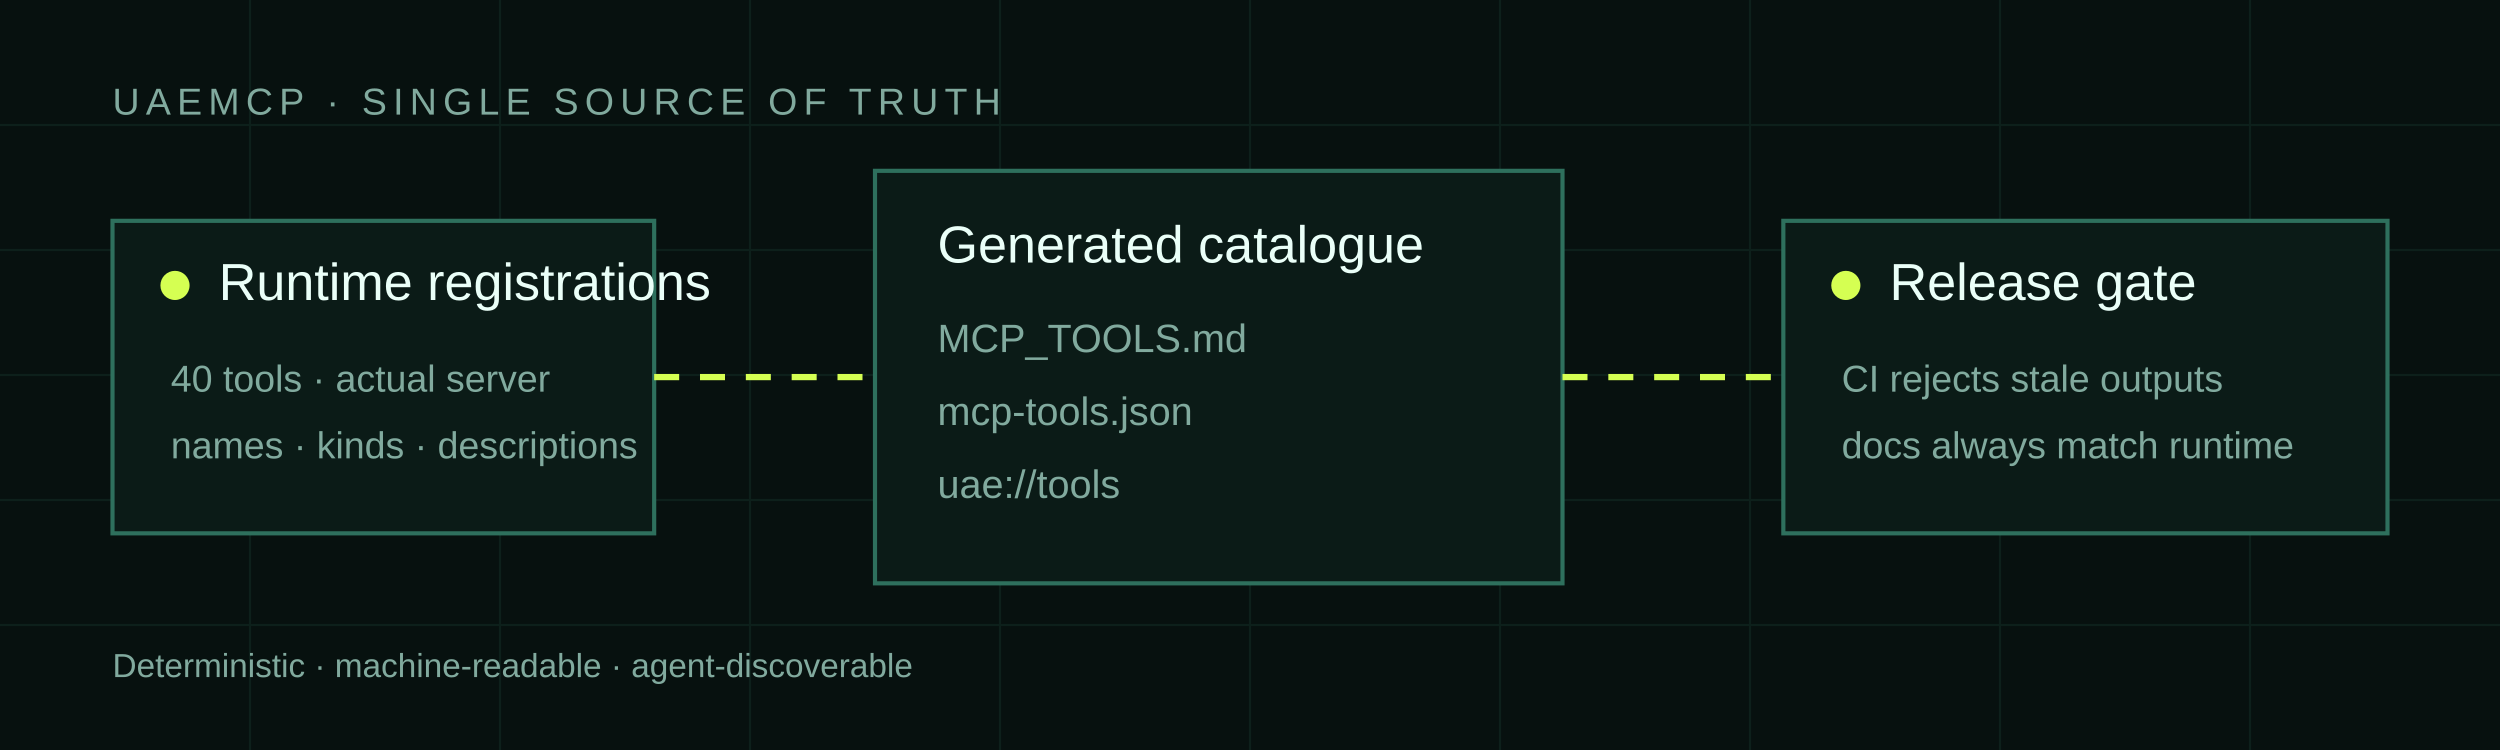
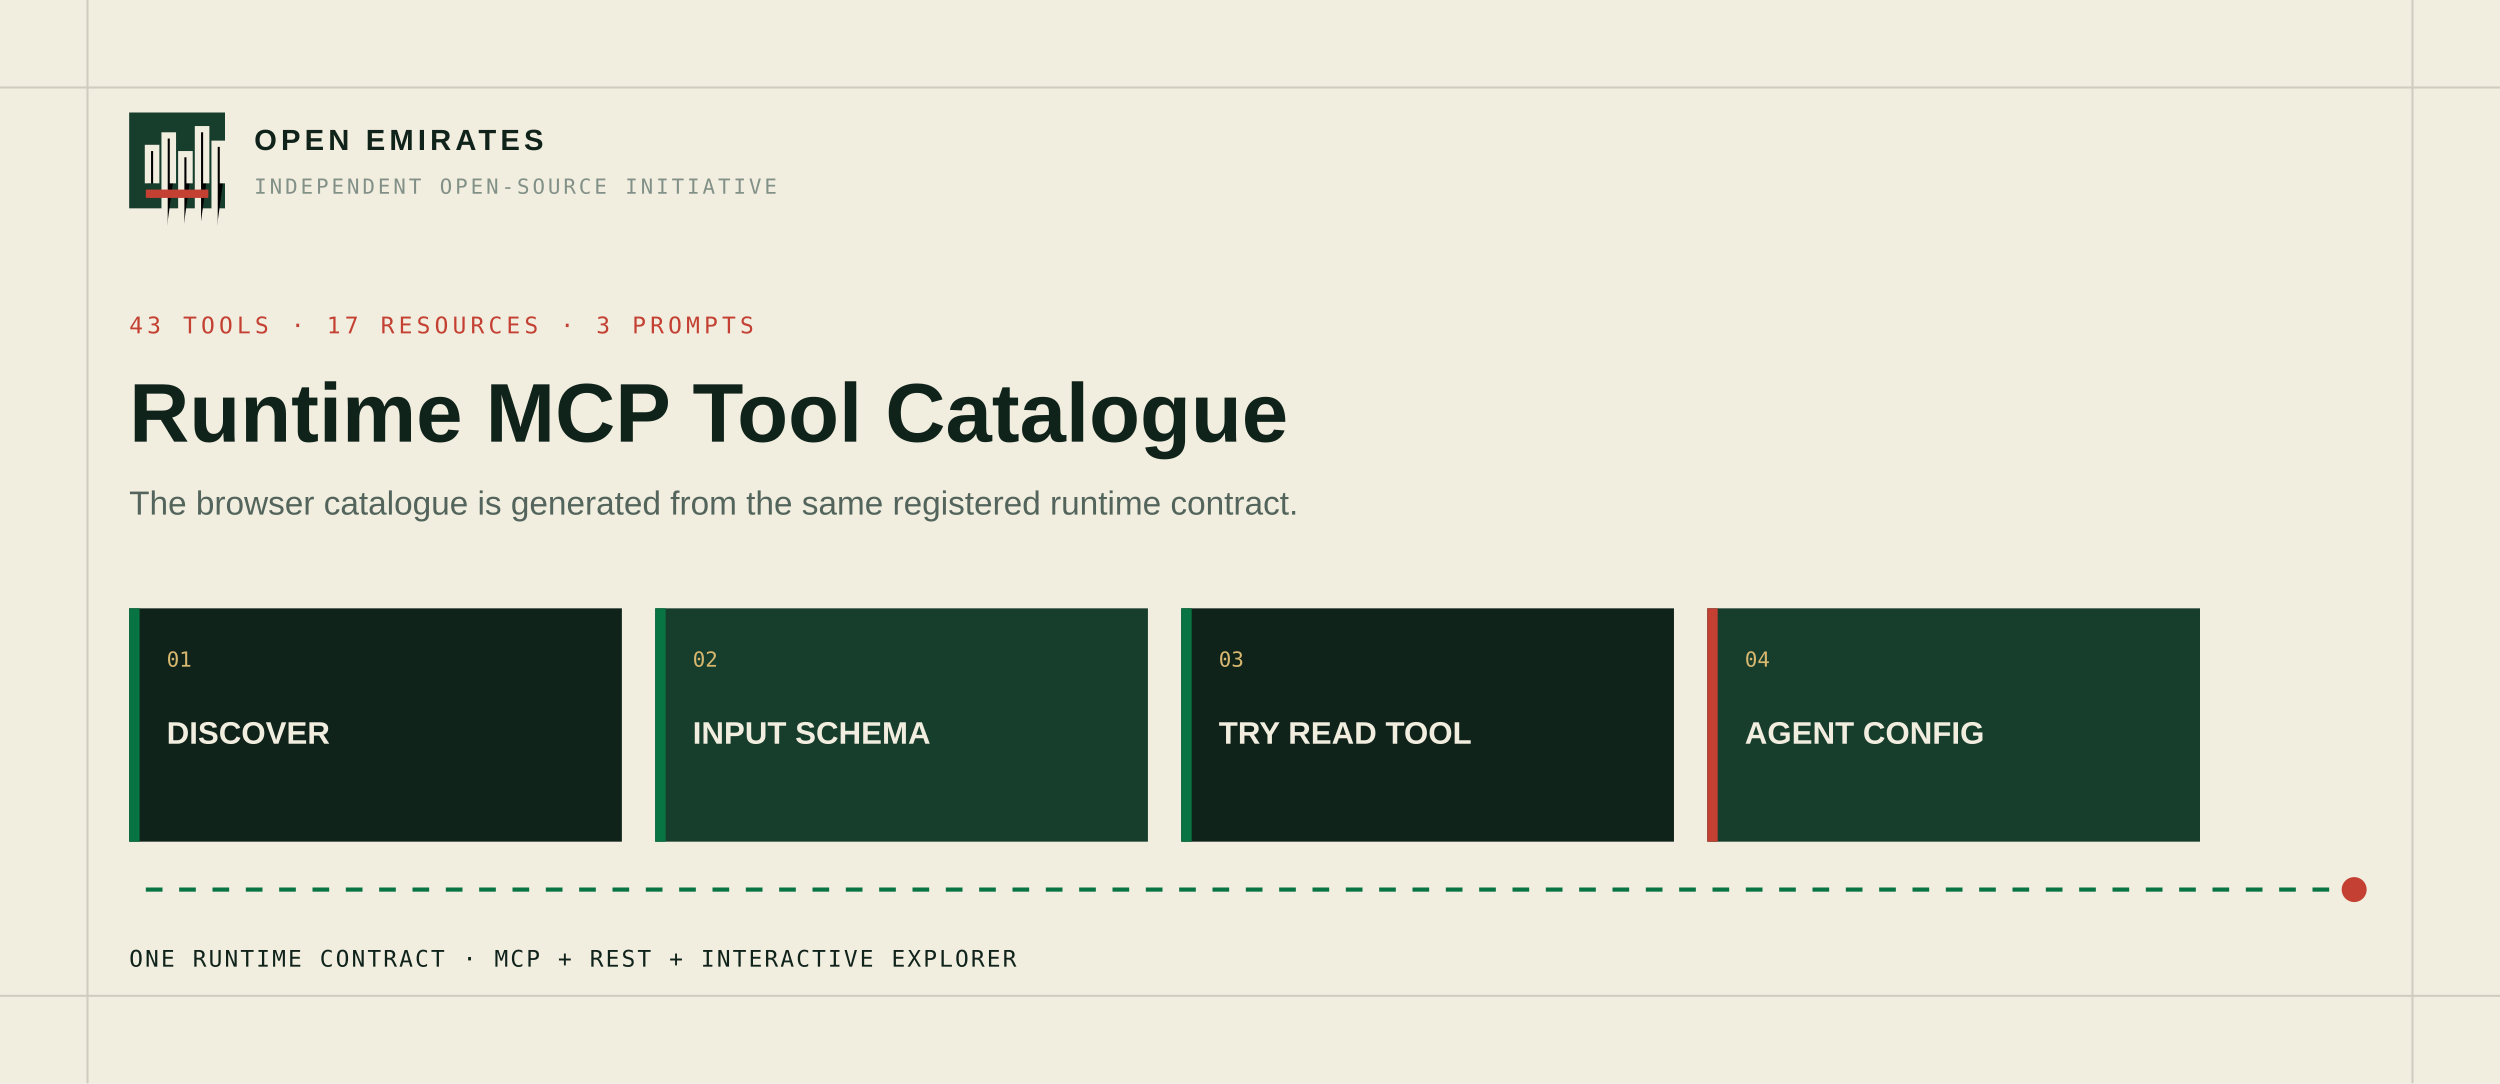
- <svg xmlns="http://www.w3.org/2000/svg" width="1200" height="360" viewBox="0 0 1200 360" role="img" aria-labelledby="title desc">
-   <style>
-     @font-face{font-family:Dubai;src:url('https://fonts.cdnfonts.com/s/10524/Dubai-Regular.woff') format('woff')}
-     .bg{fill:#07110f}.grid{stroke:#14322b;stroke-width:1}.box{fill:#0b1b17;stroke:#2e705d;stroke-width:2}.accent{fill:#d5ff52}.txt{fill:#eafff8;font-family:Dubai,Arial,sans-serif}.muted{fill:#81aa9e;font-family:Dubai,Arial,sans-serif}.flow{fill:none;stroke:#d5ff52;stroke-width:3;stroke-dasharray:12 10;animation:dash 2.2s linear infinite}.pulse{animation:pulse 2.2s ease-in-out infinite;transform-origin:center}@keyframes dash{to{stroke-dashoffset:-44}}@keyframes pulse{50%{opacity:.45}}@media(prefers-reduced-motion:reduce){.flow,.pulse{animation:none}}
-   </style>
-   <rect class="bg" width="1200" height="360" />
-   <path class="grid" d="M0 60h1200M0 120h1200M0 180h1200M0 240h1200M0 300h1200M120 0v360M240 0v360M360 0v360M480 0v360M600 0v360M720 0v360M840 0v360M960 0v360M1080 0v360" opacity=".45" />
-   <text class="muted" x="54" y="55" font-size="18" letter-spacing="3">UAEMCP · SINGLE SOURCE OF TRUTH</text>
-   <rect class="box" x="54" y="106" width="260" height="150" />
-   <circle class="accent pulse" cx="84" cy="137" r="7" />
-   <text class="txt" x="105" y="144" font-size="25">Runtime registrations</text>
-   <text class="muted" x="82" y="188" font-size="18">40 tools · actual server</text>
-   <text class="muted" x="82" y="220" font-size="18">names · kinds · descriptions</text>
-   <path class="flow" d="M314 181H420" />
-   <rect class="box" x="420" y="82" width="330" height="198" />
-   <text class="txt" x="450" y="126" font-size="25">Generated catalogue</text>
-   <text class="muted" x="450" y="169" font-size="19">MCP_TOOLS.md</text>
-   <text class="muted" x="450" y="204" font-size="19">mcp-tools.json</text>
-   <text class="muted" x="450" y="239" font-size="19">uae://tools</text>
-   <path class="flow" d="M750 181H856" />
-   <rect class="box" x="856" y="106" width="290" height="150" />
-   <circle class="accent pulse" cx="886" cy="137" r="7" />
-   <text class="txt" x="907" y="144" font-size="25">Release gate</text>
-   <text class="muted" x="884" y="188" font-size="18">CI rejects stale outputs</text>
-   <text class="muted" x="884" y="220" font-size="18">docs always match runtime</text>
-   <text class="muted" x="54" y="325" font-size="16">Deterministic · machine-readable · agent-discoverable</text>
+ <svg xmlns="http://www.w3.org/2000/svg" width="1200" height="520" viewBox="0 0 1200 520" role="img" aria-labelledby="title desc">
+   <defs>
+     <style>
+   @font-face{font-family:Dubai;src:url('/assets/fonts/Dubai-Regular.woff')}
+   text{font-family:Dubai,Arial,sans-serif}.mono{font-family:ui-monospace,SFMono-Regular,Menlo,monospace}
+   @keyframes sweep{0%{transform:translateX(-260px)}100%{transform:translateX(1320px)}}
+   @keyframes rise{from{transform:scaleY(.08)}to{transform:scaleY(1)}}
+   @keyframes dash{to{stroke-dashoffset:-48}}
+   @keyframes blink{0%,45%{opacity:1}50%,100%{opacity:.25}}
+   @media(prefers-reduced-motion:no-preference){.sweep{animation:sweep 7s linear infinite}.rise{animation:rise 1.1s cubic-bezier(.2,.8,.2,1) both;transform-origin:bottom}.dash{animation:dash 4s linear infinite}.blink{animation:blink 1.8s steps(1) infinite}}
+   @media(prefers-reduced-motion:reduce){.sweep,.rise,.dash,.blink{animation:none}}
+ </style>
+   </defs>
+   <rect width="1200" height="520" fill="#f1eddf" />
+   <path d="M0 42h1200M0 478h1200M42 0v520M1158 0v520" stroke="#10231b" opacity=".16" />
+   <g transform="translate(62 54)">
+     <rect width="46" height="46" fill="#173d2d" />
+     <path d="M9 34V17h4v17m4 29V11h4v23m4 29V20h4v14m4 29V8h4v26m4 29V15h4v19" stroke="#f1eddf" stroke-width="3" />
+     <path d="M8 39h30" stroke="#c34032" stroke-width="4" />
+   </g>
+   <text x="122" y="72" fill="#10231b" font-size="14" font-weight="700" letter-spacing="2">OPEN EMIRATES</text>
+   <text x="122" y="93" fill="#829188" font-size="10" class="mono" letter-spacing="1.4">INDEPENDENT OPEN-SOURCE INITIATIVE</text>
+   <text x="62" y="160" fill="#c34032" font-size="11" class="mono" letter-spacing="2">43 TOOLS · 17 RESOURCES · 3 PROMPTS</text>
+   <text x="62" y="212" fill="#10231b" font-size="40" font-weight="700">Runtime MCP Tool Catalogue</text>
+   <text x="62" y="247" fill="#52645b" font-size="16">The browser catalogue is generated from the same registered runtime contract.</text>
+   <g>
+     <rect x="62" y="292" width="236.5" height="112" fill="#10231b" />
+     <rect class="rise" x="62" y="292" width="5" height="112" fill="#087443" style="animation-delay:0s" />
+     <text x="80" y="320" fill="#d8b86f" font-size="10" class="mono">01</text>
+     <text x="80" y="357" fill="#f1eddf" font-size="15" font-weight="700">DISCOVER</text>
+   </g>
+   <g>
+     <rect x="314.5" y="292" width="236.5" height="112" fill="#173d2d" />
+     <rect class="rise" x="314.5" y="292" width="5" height="112" fill="#087443" style="animation-delay:0.09s" />
+     <text x="332.5" y="320" fill="#d8b86f" font-size="10" class="mono">02</text>
+     <text x="332.5" y="357" fill="#f1eddf" font-size="15" font-weight="700">INPUT SCHEMA</text>
+   </g>
+   <g>
+     <rect x="567" y="292" width="236.5" height="112" fill="#10231b" />
+     <rect class="rise" x="567" y="292" width="5" height="112" fill="#087443" style="animation-delay:0.18s" />
+     <text x="585" y="320" fill="#d8b86f" font-size="10" class="mono">03</text>
+     <text x="585" y="357" fill="#f1eddf" font-size="15" font-weight="700">TRY READ TOOL</text>
+   </g>
+   <g>
+     <rect x="819.5" y="292" width="236.5" height="112" fill="#173d2d" />
+     <rect class="rise" x="819.5" y="292" width="5" height="112" fill="#c34032" style="animation-delay:0.27s" />
+     <text x="837.5" y="320" fill="#d8b86f" font-size="10" class="mono">04</text>
+     <text x="837.5" y="357" fill="#f1eddf" font-size="15" font-weight="700">AGENT CONFIG</text>
+   </g>
+   <path class="dash" d="M70 427H1130" stroke="#087443" stroke-width="2" stroke-dasharray="8 8" />
+   <circle class="blink" cx="1130" cy="427" r="6" fill="#c34032" />
+   <text x="62" y="464" fill="#10231b" font-size="11" class="mono" letter-spacing="1">ONE RUNTIME CONTRACT · MCP + REST + INTERACTIVE EXPLORER</text>
+   <rect class="sweep" x="-260" y="0" width="220" height="520" fill="white" opacity=".035" />
</svg>
